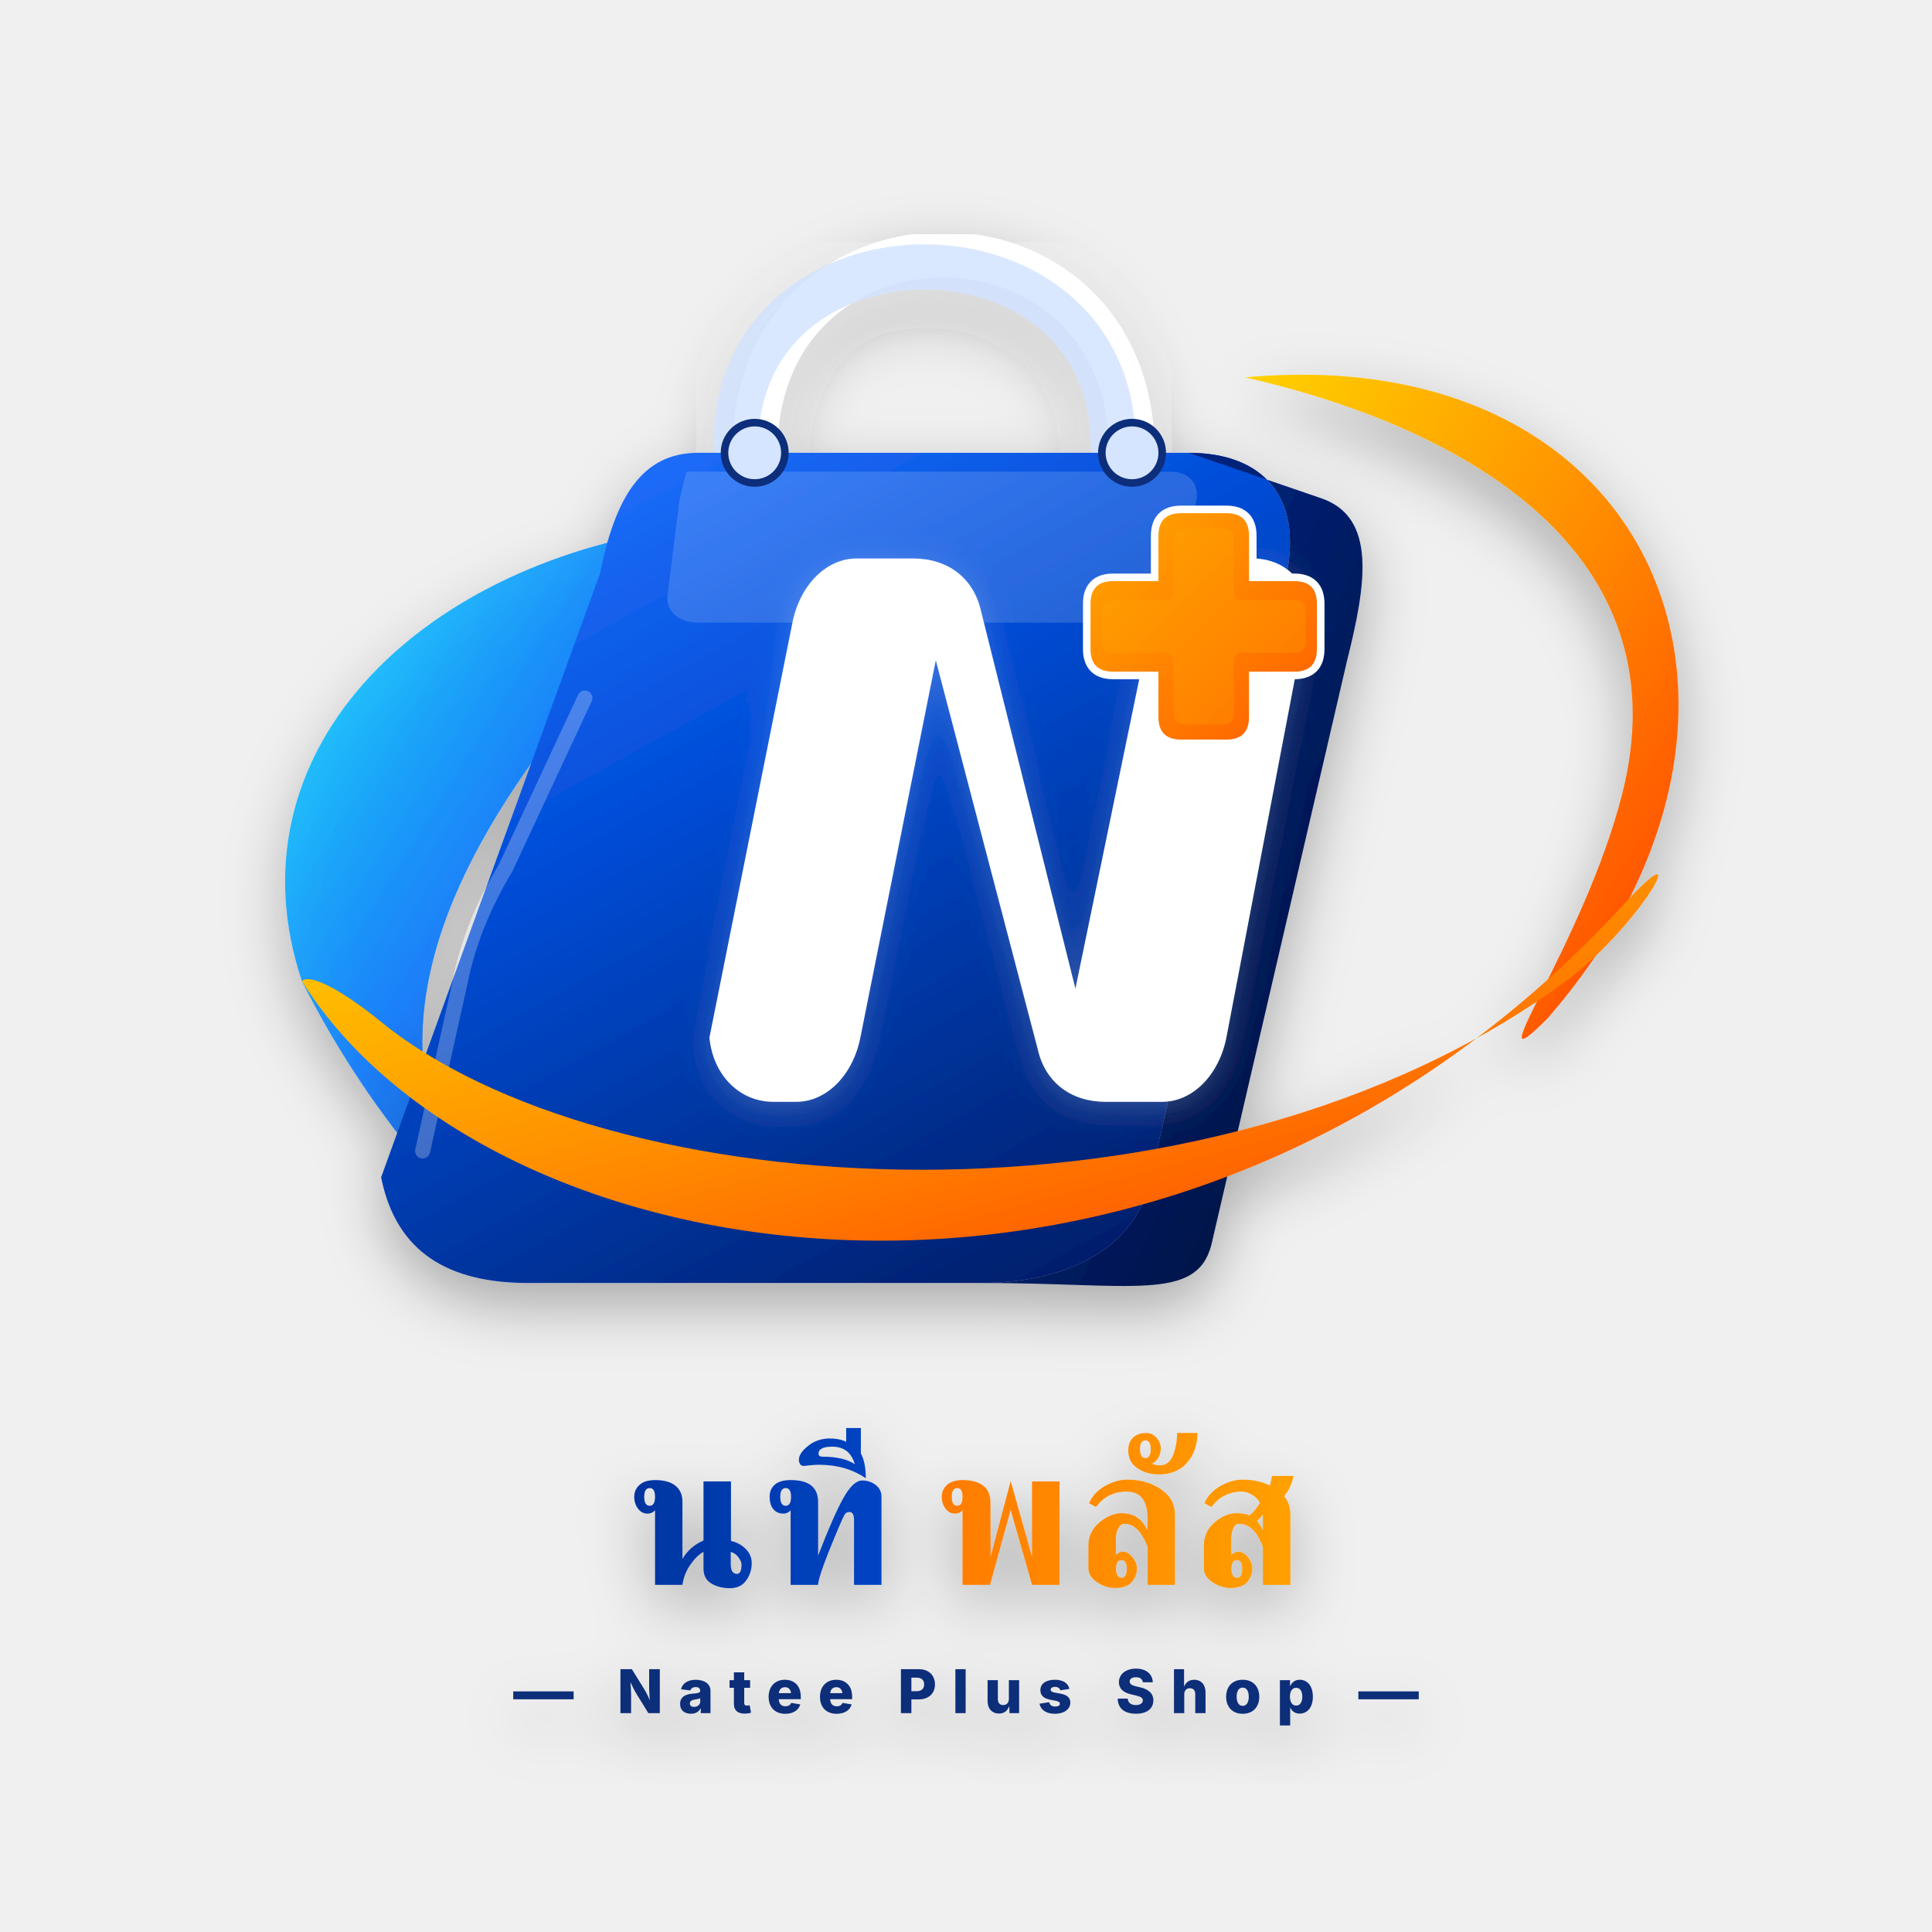
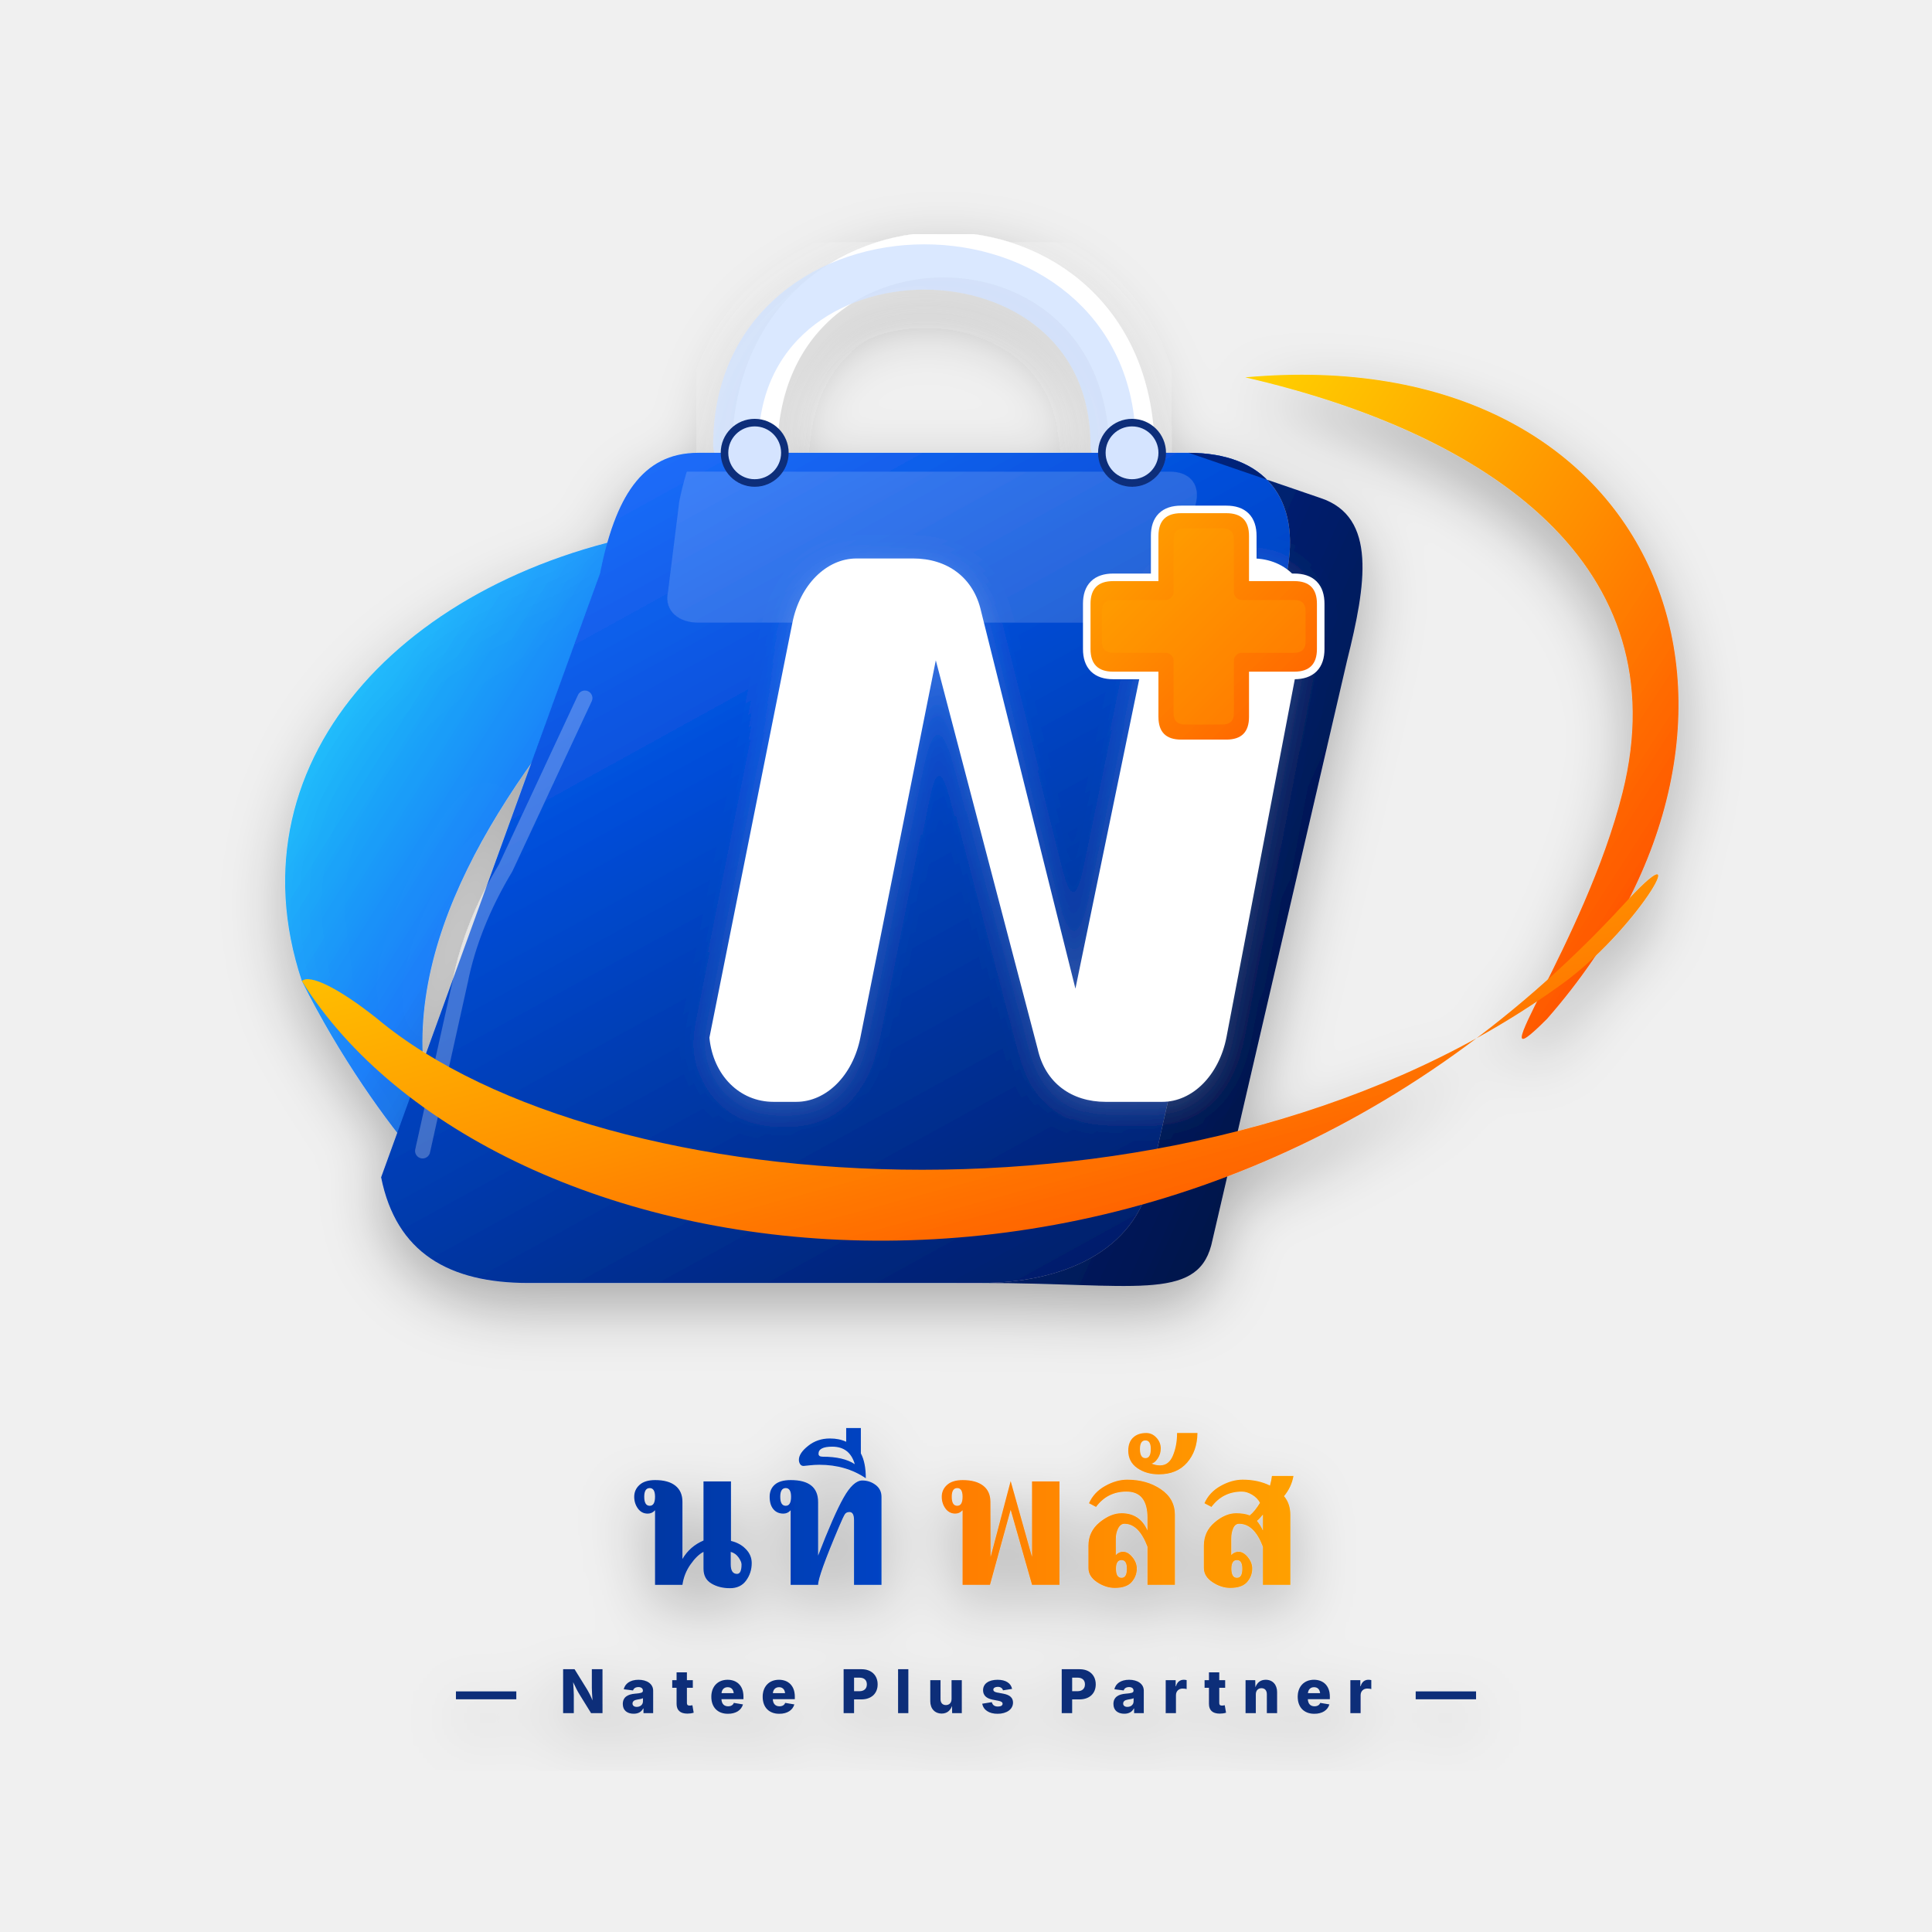
<svg xmlns="http://www.w3.org/2000/svg" viewBox="0 0 512 512" width="100%" height="100%">
  <defs>
    <linearGradient id="bagGrad" x1="20%" y1="0%" x2="80%" y2="100%">
      <stop offset="0%" stop-color="#2172FF" />
      <stop offset="35%" stop-color="#024DD8" />
      <stop offset="100%" stop-color="#001C66" />
    </linearGradient>
    <linearGradient id="bagFoldGrad" x1="0%" y1="0%" x2="100%" y2="100%">
      <stop offset="0%" stop-color="#002D9C" />
      <stop offset="100%" stop-color="#000E33" />
    </linearGradient>
    <linearGradient id="goldSwooshGrad" x1="0%" y1="0%" x2="100%" y2="100%">
      <stop offset="0%" stop-color="#FFD200" />
      <stop offset="50%" stop-color="#FF8E00" />
      <stop offset="100%" stop-color="#FF3E00" />
    </linearGradient>
    <linearGradient id="blueSwooshGrad" x1="0%" y1="0%" x2="100%" y2="100%">
      <stop offset="0%" stop-color="#00E5FF" />
      <stop offset="50%" stop-color="#0072FF" />
      <stop offset="100%" stop-color="#001C66" />
    </linearGradient>
    <linearGradient id="plusGrad" x1="0%" y1="0%" x2="100%" y2="100%">
      <stop offset="0%" stop-color="#FFA800" />
      <stop offset="100%" stop-color="#FF5D00" />
    </linearGradient>
    <linearGradient id="nateeTextGrad" x1="0%" y1="0%" x2="100%" y2="0%">
      <stop offset="0%" stop-color="#0035A0" />
      <stop offset="100%" stop-color="#005CFF" />
    </linearGradient>
    <linearGradient id="plusTextGrad" x1="0%" y1="0%" x2="100%" y2="0%">
      <stop offset="0%" stop-color="#FF5C00" />
      <stop offset="100%" stop-color="#FFA000" />
    </linearGradient>
    <filter id="dropShadow" x="-20%" y="-20%" width="140%" height="140%">
      <feDropShadow dx="0" dy="6" stdDeviation="8" flood-color="#000" flood-opacity="0.3" />
    </filter>
    <filter id="glow" x="-10%" y="-10%" width="120%" height="120%">
      <feDropShadow dx="0" dy="2" stdDeviation="4" flood-color="#FFF" flood-opacity="0.2" />
    </filter>
  </defs>
  <g transform="translate(0, -10)" filter="url(#dropShadow)">
    <path d="M 80 270 C 60 210, 110 160, 180 150 C 200 148, 170 175, 150 200 C 120 238, 100 280, 120 320 C 130 340, 100 310, 80 270 Z" fill="url(#blueSwooshGrad)" opacity="0.85" />
    <path d="M 330 110 C 440 100, 480 200, 410 280 C 390 300, 420 260, 430 220 C 445 160, 395 125, 330 110 Z" fill="url(#goldSwooshGrad)" />
    <g stroke="#EAF2FF" stroke-width="12" fill="none" stroke-linecap="round" filter="url(#glow)">
      <path d="M 200 130 C 200 60, 300 60, 300 130" stroke="#FFFFFF" />
      <path d="M 195 128 C 195 65, 295 65, 295 128" stroke="#D1E2FF" opacity="0.8" />
    </g>
    <path d="M 185 130 L 315 130 C 335 130, 345 142, 341 162 L 305 322 C 301 342, 281 350, 260 350 L 140 350 C 119 350, 105 342, 101 322 L 159 162 C 163 142, 170 130, 185 130 Z" fill="url(#bagGrad)" />
    <path d="M 315 130 L 350 142 C 365 147, 362 165, 357 185 L 321 340 C 317 355, 300 350, 260 350 C 281 350, 301 342, 305 322 L 341 162 C 345 142, 335 130, 315 130 Z" fill="url(#bagFoldGrad)" />
    <path d="M 182 135 L 310 135 C 315 135, 318 138, 317 143 L 311 170 C 310 173, 305 175, 300 175 L 185 175 C 180 175, 176 172, 177 167 L 180 143 C 181 138, 182 135, 182 135 Z" fill="#FFFFFF" opacity="0.15" />
    <path d="M 112 315 L 122 270 C 124 260, 128 250, 134 240 L 155 195" stroke="#FFFFFF" stroke-width="4" stroke-linecap="round" fill="none" opacity="0.25" />
    <circle cx="200" cy="130" r="8" fill="#D5E4FF" stroke="#0C2D7A" stroke-width="2" />
    <circle cx="300" cy="130" r="8" fill="#D5E4FF" stroke="#0C2D7A" stroke-width="2" />
    <path d="M 188 285 L 210 175 C 212 165, 219 158, 227 158 L 242 158 C 251 158, 258 163, 260 172 L 285 272 L 305 175 C 307 165, 314 158, 322 158 L 332 158 C 341 158, 348 165, 346 175 L 325 285 C 323 295, 316 302, 308 302 L 293 302 C 284 302, 277 297, 275 288 L 248 185 L 228 285 C 226 295, 219 302, 211 302 L 205 302 C 196 302, 189 295, 188 285 Z" fill="#FFFFFF" filter="url(#glow)" />
    <g transform="translate(285, 140)">
      <path d="M 28 6 L 40 6 C 44 6, 46 8, 46 12 L 46 24 L 58 24 C 62 24, 64 26, 64 30 L 64 42 C 64 46, 62 48, 58 48 L 46 48 L 46 60 C 46 64, 44 66, 40 66 L 28 66 C 24 66, 22 64, 22 60 L 22 48 L 10 48 C 6 48, 4 46, 4 42 L 4 30 C 4 26, 6 24, 10 24 L 22 24 L 22 12 C 22 8, 24 6, 28 6 Z" fill="#000000" stroke="#FFFFFF" stroke-width="4" stroke-linejoin="round" />
      <path d="M 28 6 L 40 6 C 44 6, 46 8, 46 12 L 46 24 L 58 24 C 62 24, 64 26, 64 30 L 64 42 C 64 46, 62 48, 58 48 L 46 48 L 46 60 C 46 64, 44 66, 40 66 L 28 66 C 24 66, 22 64, 22 60 L 22 48 L 10 48 C 6 48, 4 46, 4 42 L 4 30 C 4 26, 6 24, 10 24 L 22 24 L 22 12 C 22 8, 24 6, 28 6 Z" fill="url(#plusGrad)" />
      <path d="M 29 10 L 39 10 C 41 10, 42 11, 42 13 L 42 27 C 42 28, 43 29, 44 29 L 58 29 C 60 29, 61 30, 61 32 L 61 40 C 61 42, 60 43, 58 43 L 44 43 C 43 43, 42 44, 42 45 L 42 59 C 42 61, 41 62, 39 62 L 29 62 C 27 62, 26 61, 26 59 L 26 45 C 26 44, 25 43, 24 43 L 10 43 C 8 43, 7 42, 7 40 L 7 32 C 7 30, 8 29, 10 29 L 24 29 C 25 29, 26 28, 26 27 L 26 13 C 26 11, 27 10, 29 10 Z" fill="#FFA300" opacity="0.3" />
    </g>
    <path d="M 80 270 C 130 350, 310 380, 430 250 C 450 228, 435 255, 415 270 C 320 340, 160 330, 100 280 C 90 272, 82 268, 80 270 Z" fill="url(#goldSwooshGrad)" />
  </g>
  <g transform="translate(256, 420)" text-anchor="middle" filter="url(#dropShadow)">
    <text y="0" font-family="'Sarabun', 'Inter', sans-serif" font-weight="900" font-size="52" letter-spacing="1">
      <tspan fill="url(#nateeTextGrad)">นที</tspan>
      <tspan fill="url(#plusTextGrad)"> พลัส</tspan>
    </text>
    <text y="34" font-family="'Sarabun', 'Inter', sans-serif" font-weight="800" font-size="16" letter-spacing="4" fill="#0D2D79">
-       — Natee Plus Shop —
+       — Natee Plus Partner —
    </text>
  </g>
</svg>
